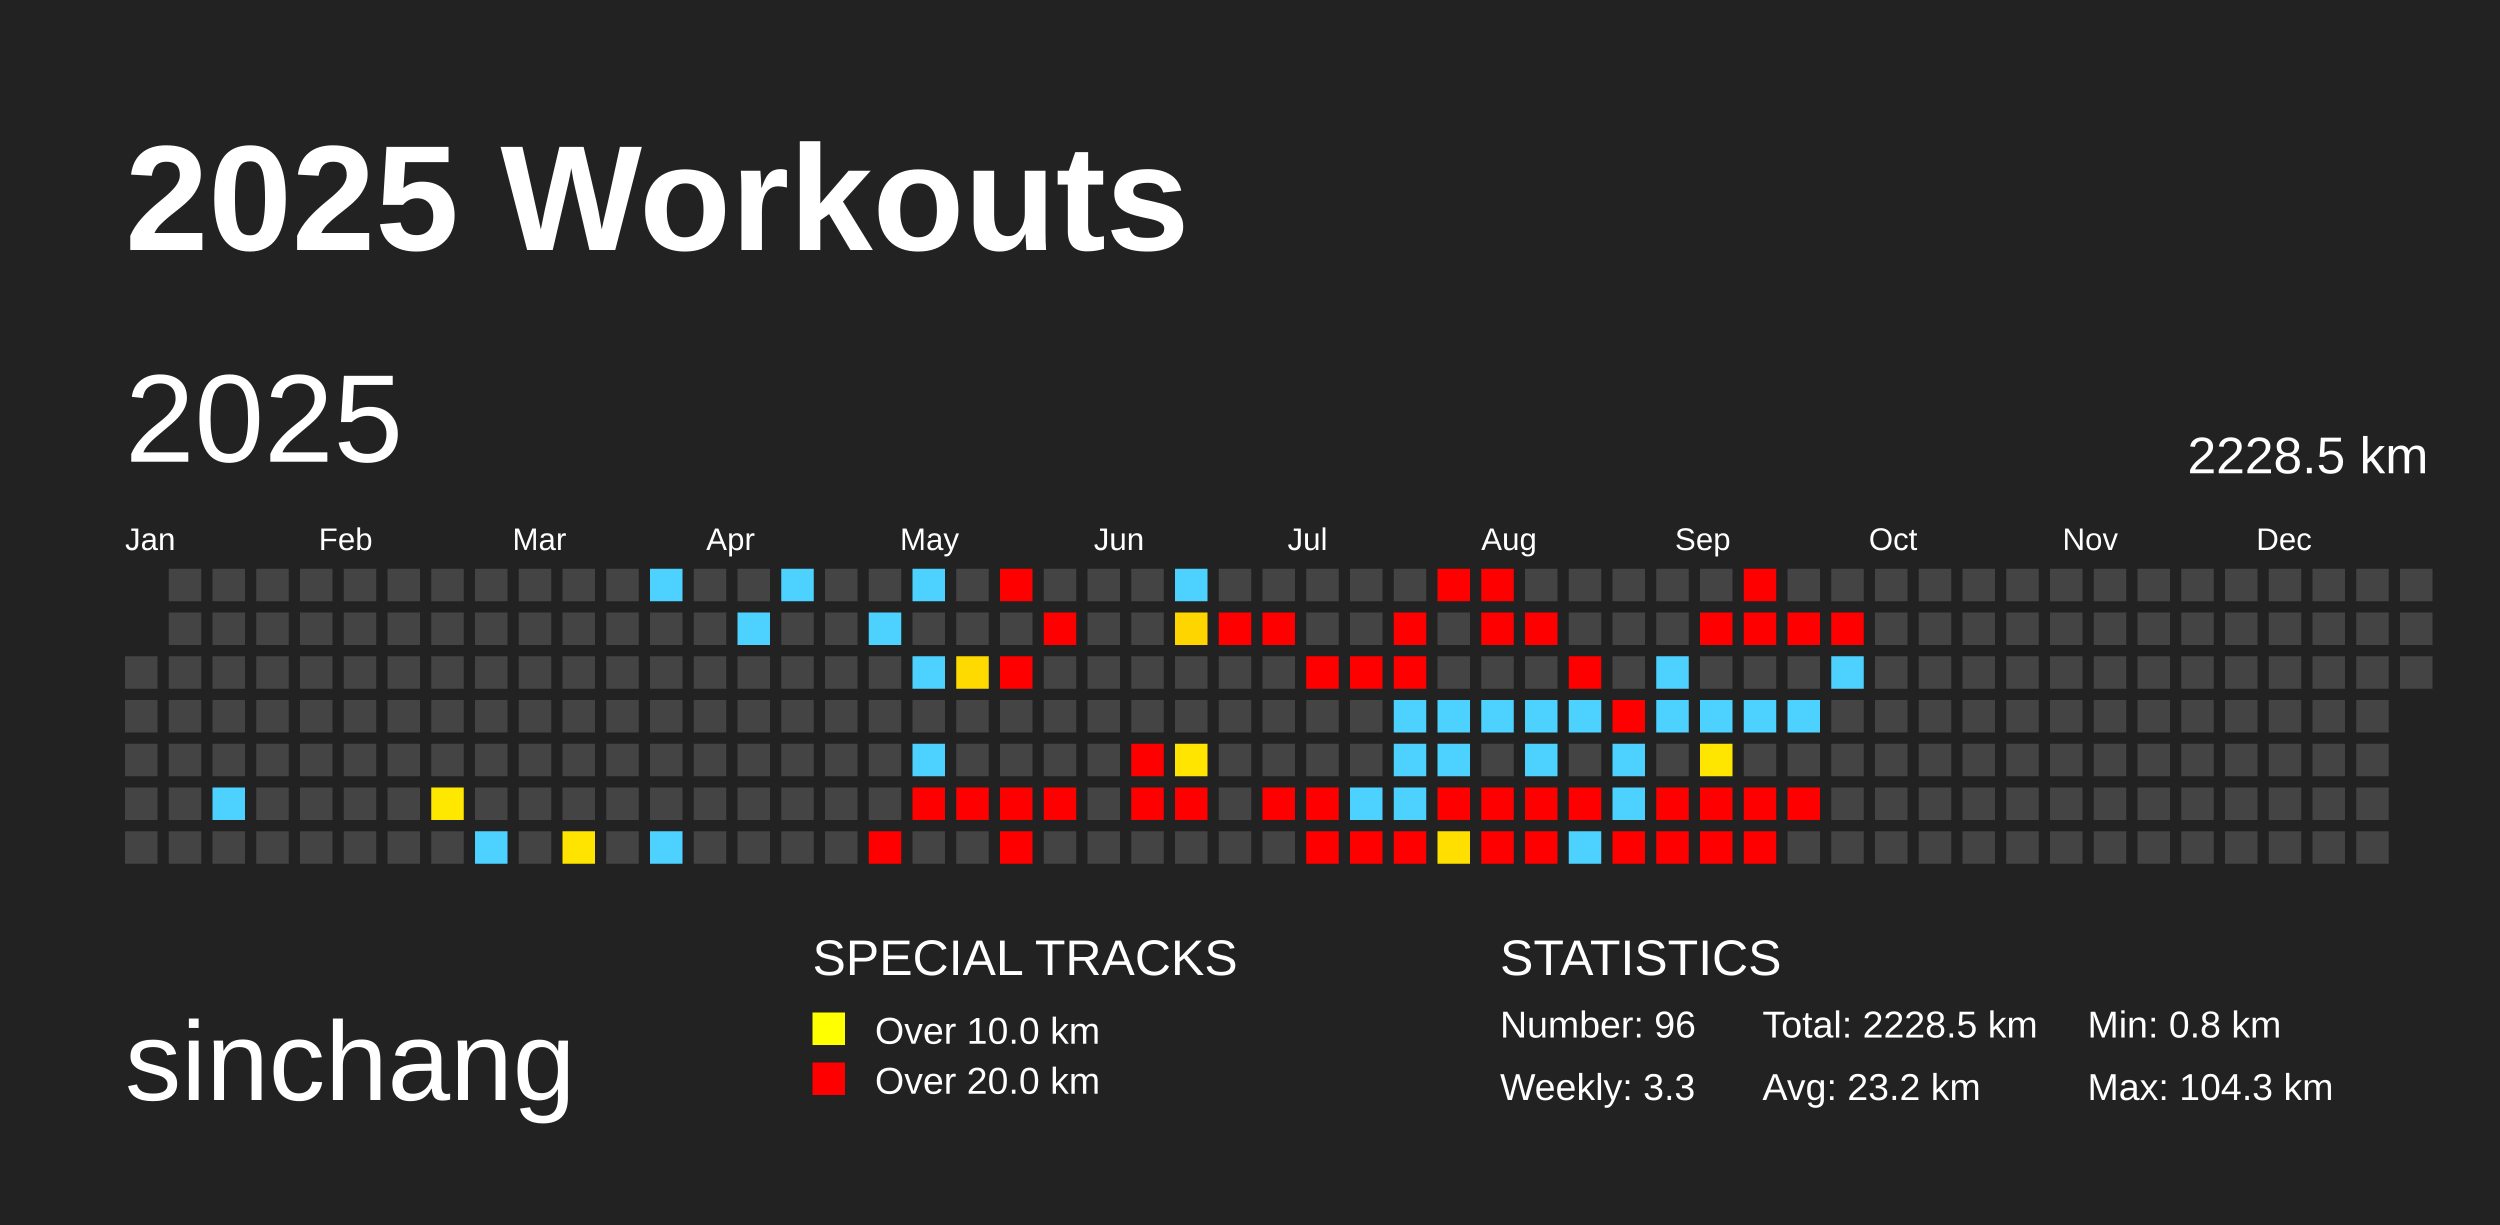
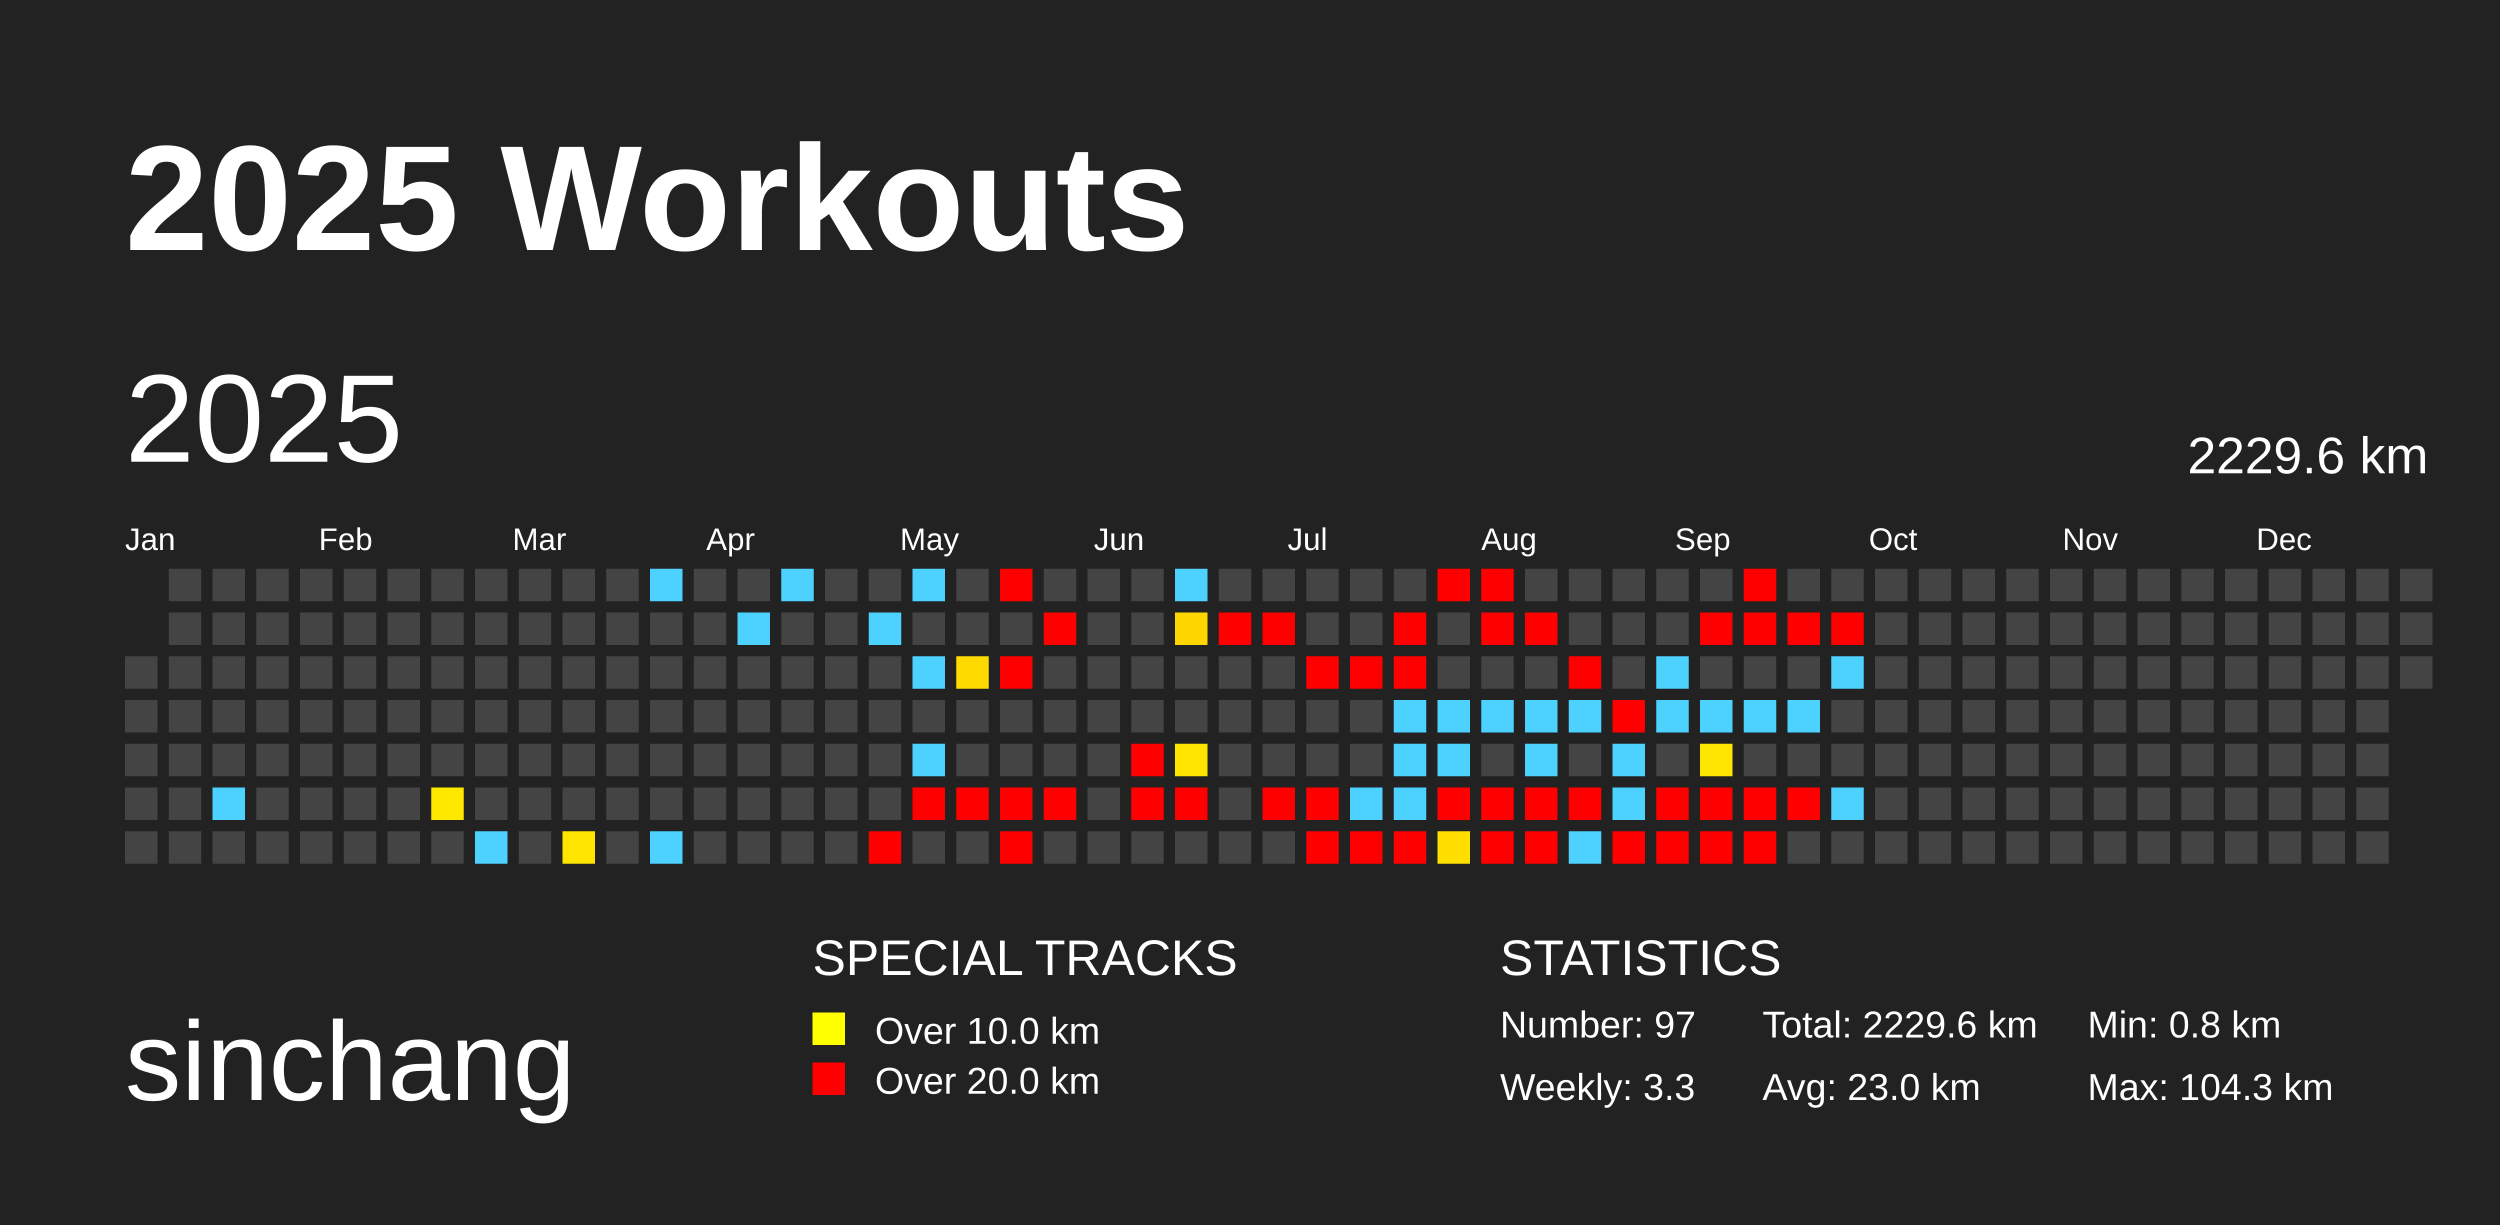
<svg xmlns="http://www.w3.org/2000/svg" baseProfile="full" height="98mm" version="1.1" viewBox="0,0,200,98" width="200mm">
  <defs />
  <rect fill="#222222" height="98" width="200" x="0" y="0" />
  <text fill="#FFFFFF" style="font-size:12px; font-family:Arial; font-weight:bold;" x="10" y="20">2025 Workouts</text>
  <text fill="#FFFFFF" style="font-size:9px; font-family:Arial" x="10" y="88">sinchang</text>
  <text fill="#FFFFFF" style="font-size:4px; font-family:Arial" x="65" y="78">SPECIAL TRACKS</text>
  <rect fill="yellow" height="2.6" width="2.6" x="65" y="81" />
  <text fill="#FFFFFF" style="font-size:3px; font-family:Arial" x="70" y="83.5">Over 10.0 km</text>
  <rect fill="red" height="2.6" width="2.6" x="65" y="85" />
  <text fill="#FFFFFF" style="font-size:3px; font-family:Arial" x="70" y="87.5">Over 20.0 km</text>
  <text fill="#FFFFFF" style="font-size:4px; font-family:Arial" x="120" y="78">STATISTICS</text>
-   <text fill="#FFFFFF" style="font-size:3px; font-family:Arial" x="120" y="83">Number: 96</text>
+   <text fill="#FFFFFF" style="font-size:3px; font-family:Arial" x="120" y="83">Number: 97</text>
  <text fill="#FFFFFF" style="font-size:3px; font-family:Arial" x="120" y="88">Weekly: 3.3</text>
-   <text fill="#FFFFFF" style="font-size:3px; font-family:Arial" x="141" y="83">Total: 2228.5 km</text>
-   <text fill="#FFFFFF" style="font-size:3px; font-family:Arial" x="141" y="88">Avg: 23.2 km</text>
+   <text fill="#FFFFFF" style="font-size:3px; font-family:Arial" x="141" y="83">Total: 2229.6 km</text>
+   <text fill="#FFFFFF" style="font-size:3px; font-family:Arial" x="141" y="88">Avg: 23.0 km</text>
  <text fill="#FFFFFF" style="font-size:3px; font-family:Arial" x="167" y="83">Min: 0.8 km</text>
  <text fill="#FFFFFF" style="font-size:3px; font-family:Arial" x="167" y="88">Max: 104.3 km</text>
  <text dominant-baseline="hanging" fill="#FFFFFF" style="font-size:10.0px; font-family:Arial;" x="10" y="30">2025</text>
-   <text dominant-baseline="hanging" fill="#FFFFFF" style="font-size:4.125px; font-family:Arial;" x="175" y="35">2228.5 km</text>
+   <text dominant-baseline="hanging" fill="#FFFFFF" style="font-size:4.125px; font-family:Arial;" x="175" y="35">2229.6 km</text>
  <text fill="#FFFFFF" style="font-size:2.5px; font-family:Arial" x="10.0" y="44">Jan</text>
  <text fill="#FFFFFF" style="font-size:2.5px; font-family:Arial" x="25.5" y="44">Feb</text>
  <text fill="#FFFFFF" style="font-size:2.5px; font-family:Arial" x="41.0" y="44">Mar</text>
  <text fill="#FFFFFF" style="font-size:2.5px; font-family:Arial" x="56.5" y="44">Apr</text>
  <text fill="#FFFFFF" style="font-size:2.5px; font-family:Arial" x="72.0" y="44">May</text>
  <text fill="#FFFFFF" style="font-size:2.5px; font-family:Arial" x="87.5" y="44">Jun</text>
  <text fill="#FFFFFF" style="font-size:2.5px; font-family:Arial" x="103.0" y="44">Jul</text>
  <text fill="#FFFFFF" style="font-size:2.5px; font-family:Arial" x="118.5" y="44">Aug</text>
  <text fill="#FFFFFF" style="font-size:2.5px; font-family:Arial" x="134.0" y="44">Sep</text>
  <text fill="#FFFFFF" style="font-size:2.5px; font-family:Arial" x="149.5" y="44">Oct</text>
  <text fill="#FFFFFF" style="font-size:2.5px; font-family:Arial" x="165.0" y="44">Nov</text>
  <text fill="#FFFFFF" style="font-size:2.5px; font-family:Arial" x="180.5" y="44">Dec</text>
  <rect fill="#444444" height="2.6" width="2.6" x="10.0" y="52.5" />
  <rect fill="#444444" height="2.6" width="2.6" x="10.0" y="56.0" />
  <rect fill="#444444" height="2.6" width="2.6" x="10.0" y="59.5" />
  <rect fill="#444444" height="2.6" width="2.6" x="10.0" y="63.0" />
  <rect fill="#444444" height="2.6" width="2.6" x="10.0" y="66.5" />
  <rect fill="#444444" height="2.6" width="2.6" x="13.5" y="45.5" />
  <rect fill="#444444" height="2.6" width="2.6" x="13.5" y="49.0" />
  <rect fill="#444444" height="2.6" width="2.6" x="13.5" y="52.5" />
  <rect fill="#444444" height="2.6" width="2.6" x="13.5" y="56.0" />
  <rect fill="#444444" height="2.6" width="2.6" x="13.5" y="59.5" />
  <rect fill="#444444" height="2.6" width="2.6" x="13.5" y="63.0" />
  <rect fill="#444444" height="2.6" width="2.6" x="13.5" y="66.5" />
  <rect fill="#444444" height="2.6" width="2.6" x="17.0" y="45.5" />
  <rect fill="#444444" height="2.6" width="2.6" x="17.0" y="49.0" />
  <rect fill="#444444" height="2.6" width="2.6" x="17.0" y="52.5" />
  <rect fill="#444444" height="2.6" width="2.6" x="17.0" y="56.0" />
  <rect fill="#444444" height="2.6" width="2.6" x="17.0" y="59.5" />
  <rect fill="#4dd2ff" height="2.6" width="2.6" x="17.0" y="63.0" />
  <rect fill="#444444" height="2.6" width="2.6" x="17.0" y="66.5" />
  <rect fill="#444444" height="2.6" width="2.6" x="20.5" y="45.5" />
  <rect fill="#444444" height="2.6" width="2.6" x="20.5" y="49.0" />
  <rect fill="#444444" height="2.6" width="2.6" x="20.5" y="52.5" />
  <rect fill="#444444" height="2.6" width="2.6" x="20.5" y="56.0" />
  <rect fill="#444444" height="2.6" width="2.6" x="20.5" y="59.5" />
  <rect fill="#444444" height="2.6" width="2.6" x="20.5" y="63.0" />
  <rect fill="#444444" height="2.6" width="2.6" x="20.5" y="66.5" />
  <rect fill="#444444" height="2.6" width="2.6" x="24.0" y="45.5" />
  <rect fill="#444444" height="2.6" width="2.6" x="24.0" y="49.0" />
  <rect fill="#444444" height="2.6" width="2.6" x="24.0" y="52.5" />
  <rect fill="#444444" height="2.6" width="2.6" x="24.0" y="56.0" />
  <rect fill="#444444" height="2.6" width="2.6" x="24.0" y="59.5" />
  <rect fill="#444444" height="2.6" width="2.6" x="24.0" y="63.0" />
  <rect fill="#444444" height="2.6" width="2.6" x="24.0" y="66.5" />
  <rect fill="#444444" height="2.6" width="2.6" x="27.5" y="45.5" />
  <rect fill="#444444" height="2.6" width="2.6" x="27.5" y="49.0" />
  <rect fill="#444444" height="2.6" width="2.6" x="27.5" y="52.5" />
  <rect fill="#444444" height="2.6" width="2.6" x="27.5" y="56.0" />
  <rect fill="#444444" height="2.6" width="2.6" x="27.5" y="59.5" />
  <rect fill="#444444" height="2.6" width="2.6" x="27.5" y="63.0" />
  <rect fill="#444444" height="2.6" width="2.6" x="27.5" y="66.5" />
  <rect fill="#444444" height="2.6" width="2.6" x="31.0" y="45.5" />
  <rect fill="#444444" height="2.6" width="2.6" x="31.0" y="49.0" />
  <rect fill="#444444" height="2.6" width="2.6" x="31.0" y="52.5" />
  <rect fill="#444444" height="2.6" width="2.6" x="31.0" y="56.0" />
  <rect fill="#444444" height="2.6" width="2.6" x="31.0" y="59.5" />
  <rect fill="#444444" height="2.6" width="2.6" x="31.0" y="63.0" />
  <rect fill="#444444" height="2.6" width="2.6" x="31.0" y="66.5" />
  <rect fill="#444444" height="2.6" width="2.6" x="34.5" y="45.5" />
  <rect fill="#444444" height="2.6" width="2.6" x="34.5" y="49.0" />
  <rect fill="#444444" height="2.6" width="2.6" x="34.5" y="52.5" />
  <rect fill="#444444" height="2.6" width="2.6" x="34.5" y="56.0" />
  <rect fill="#444444" height="2.6" width="2.6" x="34.5" y="59.5" />
  <rect fill="#ffe800" height="2.6" width="2.6" x="34.5" y="63.0" />
  <rect fill="#444444" height="2.6" width="2.6" x="34.5" y="66.5" />
  <rect fill="#444444" height="2.6" width="2.6" x="38.0" y="45.5" />
  <rect fill="#444444" height="2.6" width="2.6" x="38.0" y="49.0" />
  <rect fill="#444444" height="2.6" width="2.6" x="38.0" y="52.5" />
  <rect fill="#444444" height="2.6" width="2.6" x="38.0" y="56.0" />
  <rect fill="#444444" height="2.6" width="2.6" x="38.0" y="59.5" />
  <rect fill="#444444" height="2.6" width="2.6" x="38.0" y="63.0" />
  <rect fill="#4dd2ff" height="2.6" width="2.6" x="38.0" y="66.5" />
  <rect fill="#444444" height="2.6" width="2.6" x="41.5" y="45.5" />
  <rect fill="#444444" height="2.6" width="2.6" x="41.5" y="49.0" />
  <rect fill="#444444" height="2.6" width="2.6" x="41.5" y="52.5" />
  <rect fill="#444444" height="2.6" width="2.6" x="41.5" y="56.0" />
  <rect fill="#444444" height="2.6" width="2.6" x="41.5" y="59.5" />
  <rect fill="#444444" height="2.6" width="2.6" x="41.5" y="63.0" />
  <rect fill="#444444" height="2.6" width="2.6" x="41.5" y="66.5" />
  <rect fill="#444444" height="2.6" width="2.6" x="45.0" y="45.5" />
  <rect fill="#444444" height="2.6" width="2.6" x="45.0" y="49.0" />
  <rect fill="#444444" height="2.6" width="2.6" x="45.0" y="52.5" />
  <rect fill="#444444" height="2.6" width="2.6" x="45.0" y="56.0" />
  <rect fill="#444444" height="2.6" width="2.6" x="45.0" y="59.5" />
  <rect fill="#444444" height="2.6" width="2.6" x="45.0" y="63.0" />
  <rect fill="#ffe400" height="2.6" width="2.6" x="45.0" y="66.5" />
  <rect fill="#444444" height="2.6" width="2.6" x="48.5" y="45.5" />
  <rect fill="#444444" height="2.6" width="2.6" x="48.5" y="49.0" />
  <rect fill="#444444" height="2.6" width="2.6" x="48.5" y="52.5" />
  <rect fill="#444444" height="2.6" width="2.6" x="48.5" y="56.0" />
  <rect fill="#444444" height="2.6" width="2.6" x="48.5" y="59.5" />
  <rect fill="#444444" height="2.6" width="2.6" x="48.5" y="63.0" />
  <rect fill="#444444" height="2.6" width="2.6" x="48.5" y="66.5" />
  <rect fill="#4dd2ff" height="2.6" width="2.6" x="52.0" y="45.5" />
  <rect fill="#444444" height="2.6" width="2.6" x="52.0" y="49.0" />
  <rect fill="#444444" height="2.6" width="2.6" x="52.0" y="52.5" />
  <rect fill="#444444" height="2.6" width="2.6" x="52.0" y="56.0" />
  <rect fill="#444444" height="2.6" width="2.6" x="52.0" y="59.5" />
  <rect fill="#444444" height="2.6" width="2.6" x="52.0" y="63.0" />
  <rect fill="#4dd2ff" height="2.6" width="2.6" x="52.0" y="66.5" />
  <rect fill="#444444" height="2.6" width="2.6" x="55.5" y="45.5" />
  <rect fill="#444444" height="2.6" width="2.6" x="55.5" y="49.0" />
  <rect fill="#444444" height="2.6" width="2.6" x="55.5" y="52.5" />
  <rect fill="#444444" height="2.6" width="2.6" x="55.5" y="56.0" />
  <rect fill="#444444" height="2.6" width="2.6" x="55.5" y="59.5" />
  <rect fill="#444444" height="2.6" width="2.6" x="55.5" y="63.0" />
  <rect fill="#444444" height="2.6" width="2.6" x="55.5" y="66.5" />
  <rect fill="#444444" height="2.6" width="2.6" x="59.0" y="45.5" />
  <rect fill="#4dd2ff" height="2.6" width="2.6" x="59.0" y="49.0" />
  <rect fill="#444444" height="2.6" width="2.6" x="59.0" y="52.5" />
  <rect fill="#444444" height="2.6" width="2.6" x="59.0" y="56.0" />
  <rect fill="#444444" height="2.6" width="2.6" x="59.0" y="59.5" />
  <rect fill="#444444" height="2.6" width="2.6" x="59.0" y="63.0" />
  <rect fill="#444444" height="2.6" width="2.6" x="59.0" y="66.5" />
  <rect fill="#4dd2ff" height="2.6" width="2.6" x="62.5" y="45.5" />
  <rect fill="#444444" height="2.6" width="2.6" x="62.5" y="49.0" />
  <rect fill="#444444" height="2.6" width="2.6" x="62.5" y="52.5" />
  <rect fill="#444444" height="2.6" width="2.6" x="62.5" y="56.0" />
  <rect fill="#444444" height="2.6" width="2.6" x="62.5" y="59.5" />
  <rect fill="#444444" height="2.6" width="2.6" x="62.5" y="63.0" />
  <rect fill="#444444" height="2.6" width="2.6" x="62.5" y="66.5" />
  <rect fill="#444444" height="2.6" width="2.6" x="66.0" y="45.5" />
  <rect fill="#444444" height="2.6" width="2.6" x="66.0" y="49.0" />
  <rect fill="#444444" height="2.6" width="2.6" x="66.0" y="52.5" />
  <rect fill="#444444" height="2.6" width="2.6" x="66.0" y="56.0" />
  <rect fill="#444444" height="2.6" width="2.6" x="66.0" y="59.5" />
  <rect fill="#444444" height="2.6" width="2.6" x="66.0" y="63.0" />
  <rect fill="#444444" height="2.6" width="2.6" x="66.0" y="66.5" />
  <rect fill="#444444" height="2.6" width="2.6" x="69.5" y="45.5" />
  <rect fill="#4dd2ff" height="2.6" width="2.6" x="69.5" y="49.0" />
  <rect fill="#444444" height="2.6" width="2.6" x="69.5" y="52.5" />
  <rect fill="#444444" height="2.6" width="2.6" x="69.5" y="56.0" />
  <rect fill="#444444" height="2.6" width="2.6" x="69.5" y="59.5" />
  <rect fill="#444444" height="2.6" width="2.6" x="69.5" y="63.0" />
  <rect fill="red" height="2.6" width="2.6" x="69.5" y="66.5" />
  <rect fill="#4dd2ff" height="2.6" width="2.6" x="73.0" y="45.5" />
  <rect fill="#444444" height="2.6" width="2.6" x="73.0" y="49.0" />
  <rect fill="#4dd2ff" height="2.6" width="2.6" x="73.0" y="52.5" />
  <rect fill="#444444" height="2.6" width="2.6" x="73.0" y="56.0" />
  <rect fill="#4dd2ff" height="2.6" width="2.6" x="73.0" y="59.5" />
  <rect fill="red" height="2.6" width="2.6" x="73.0" y="63.0" />
  <rect fill="#444444" height="2.6" width="2.6" x="73.0" y="66.5" />
  <rect fill="#444444" height="2.6" width="2.6" x="76.5" y="45.5" />
  <rect fill="#444444" height="2.6" width="2.6" x="76.5" y="49.0" />
  <rect fill="#ffda00" height="2.6" width="2.6" x="76.5" y="52.5" />
  <rect fill="#444444" height="2.6" width="2.6" x="76.5" y="56.0" />
  <rect fill="#444444" height="2.6" width="2.6" x="76.5" y="59.5" />
  <rect fill="red" height="2.6" width="2.6" x="76.5" y="63.0" />
  <rect fill="#444444" height="2.6" width="2.6" x="76.5" y="66.5" />
  <rect fill="red" height="2.6" width="2.6" x="80.0" y="45.5" />
  <rect fill="#444444" height="2.6" width="2.6" x="80.0" y="49.0" />
  <rect fill="red" height="2.6" width="2.6" x="80.0" y="52.5" />
  <rect fill="#444444" height="2.6" width="2.6" x="80.0" y="56.0" />
  <rect fill="#444444" height="2.6" width="2.6" x="80.0" y="59.5" />
  <rect fill="red" height="2.6" width="2.6" x="80.0" y="63.0" />
  <rect fill="red" height="2.6" width="2.6" x="80.0" y="66.5" />
  <rect fill="#444444" height="2.6" width="2.6" x="83.5" y="45.5" />
  <rect fill="red" height="2.6" width="2.6" x="83.5" y="49.0" />
  <rect fill="#444444" height="2.6" width="2.6" x="83.5" y="52.5" />
  <rect fill="#444444" height="2.6" width="2.6" x="83.5" y="56.0" />
  <rect fill="#444444" height="2.6" width="2.6" x="83.5" y="59.5" />
  <rect fill="red" height="2.6" width="2.6" x="83.5" y="63.0" />
  <rect fill="#444444" height="2.6" width="2.6" x="83.5" y="66.5" />
  <rect fill="#444444" height="2.6" width="2.6" x="87.0" y="45.5" />
  <rect fill="#444444" height="2.6" width="2.6" x="87.0" y="49.0" />
  <rect fill="#444444" height="2.6" width="2.6" x="87.0" y="52.5" />
  <rect fill="#444444" height="2.6" width="2.6" x="87.0" y="56.0" />
  <rect fill="#444444" height="2.6" width="2.6" x="87.0" y="59.5" />
  <rect fill="#444444" height="2.6" width="2.6" x="87.0" y="63.0" />
  <rect fill="#444444" height="2.6" width="2.6" x="87.0" y="66.5" />
  <rect fill="#444444" height="2.6" width="2.6" x="90.5" y="45.5" />
  <rect fill="#444444" height="2.6" width="2.6" x="90.5" y="49.0" />
  <rect fill="#444444" height="2.6" width="2.6" x="90.5" y="52.5" />
  <rect fill="#444444" height="2.6" width="2.6" x="90.5" y="56.0" />
  <rect fill="red" height="2.6" width="2.6" x="90.5" y="59.5" />
  <rect fill="red" height="2.6" width="2.6" x="90.5" y="63.0" />
  <rect fill="#444444" height="2.6" width="2.6" x="90.5" y="66.5" />
  <rect fill="#4dd2ff" height="2.6" width="2.6" x="94.0" y="45.5" />
  <rect fill="#ffd500" height="2.6" width="2.6" x="94.0" y="49.0" />
  <rect fill="#444444" height="2.6" width="2.6" x="94.0" y="52.5" />
  <rect fill="#444444" height="2.6" width="2.6" x="94.0" y="56.0" />
  <rect fill="#ffe500" height="2.6" width="2.6" x="94.0" y="59.5" />
  <rect fill="red" height="2.6" width="2.6" x="94.0" y="63.0" />
  <rect fill="#444444" height="2.6" width="2.6" x="94.0" y="66.5" />
  <rect fill="#444444" height="2.6" width="2.6" x="97.5" y="45.5" />
  <rect fill="red" height="2.6" width="2.6" x="97.5" y="49.0" />
  <rect fill="#444444" height="2.6" width="2.6" x="97.5" y="52.5" />
  <rect fill="#444444" height="2.6" width="2.6" x="97.5" y="56.0" />
  <rect fill="#444444" height="2.6" width="2.6" x="97.5" y="59.5" />
  <rect fill="#444444" height="2.6" width="2.6" x="97.5" y="63.0" />
  <rect fill="#444444" height="2.6" width="2.6" x="97.5" y="66.5" />
  <rect fill="#444444" height="2.6" width="2.6" x="101.0" y="45.5" />
  <rect fill="red" height="2.6" width="2.6" x="101.0" y="49.0" />
  <rect fill="#444444" height="2.6" width="2.6" x="101.0" y="52.5" />
  <rect fill="#444444" height="2.6" width="2.6" x="101.0" y="56.0" />
  <rect fill="#444444" height="2.6" width="2.6" x="101.0" y="59.5" />
  <rect fill="red" height="2.6" width="2.6" x="101.0" y="63.0" />
  <rect fill="#444444" height="2.6" width="2.6" x="101.0" y="66.5" />
  <rect fill="#444444" height="2.6" width="2.6" x="104.5" y="45.5" />
  <rect fill="#444444" height="2.6" width="2.6" x="104.5" y="49.0" />
  <rect fill="red" height="2.6" width="2.6" x="104.5" y="52.5" />
  <rect fill="#444444" height="2.6" width="2.6" x="104.5" y="56.0" />
  <rect fill="#444444" height="2.6" width="2.6" x="104.5" y="59.5" />
  <rect fill="red" height="2.6" width="2.6" x="104.5" y="63.0" />
  <rect fill="red" height="2.6" width="2.6" x="104.5" y="66.5" />
  <rect fill="#444444" height="2.6" width="2.6" x="108.0" y="45.5" />
  <rect fill="#444444" height="2.6" width="2.6" x="108.0" y="49.0" />
  <rect fill="red" height="2.6" width="2.6" x="108.0" y="52.5" />
  <rect fill="#444444" height="2.6" width="2.6" x="108.0" y="56.0" />
  <rect fill="#444444" height="2.6" width="2.6" x="108.0" y="59.5" />
  <rect fill="#4dd2ff" height="2.6" width="2.6" x="108.0" y="63.0" />
  <rect fill="red" height="2.6" width="2.6" x="108.0" y="66.5" />
  <rect fill="#444444" height="2.6" width="2.6" x="111.5" y="45.5" />
  <rect fill="red" height="2.6" width="2.6" x="111.5" y="49.0" />
  <rect fill="red" height="2.6" width="2.6" x="111.5" y="52.5" />
  <rect fill="#4dd2ff" height="2.6" width="2.6" x="111.5" y="56.0" />
  <rect fill="#4dd2ff" height="2.6" width="2.6" x="111.5" y="59.5" />
  <rect fill="#4dd2ff" height="2.6" width="2.6" x="111.5" y="63.0" />
  <rect fill="red" height="2.6" width="2.6" x="111.5" y="66.5" />
  <rect fill="red" height="2.6" width="2.6" x="115.0" y="45.5" />
  <rect fill="#444444" height="2.6" width="2.6" x="115.0" y="49.0" />
  <rect fill="#444444" height="2.6" width="2.6" x="115.0" y="52.5" />
  <rect fill="#4dd2ff" height="2.6" width="2.6" x="115.0" y="56.0" />
  <rect fill="#4dd2ff" height="2.6" width="2.6" x="115.0" y="59.5" />
  <rect fill="red" height="2.6" width="2.6" x="115.0" y="63.0" />
  <rect fill="#ffdf00" height="2.6" width="2.6" x="115.0" y="66.5" />
  <rect fill="red" height="2.6" width="2.6" x="118.5" y="45.5" />
  <rect fill="red" height="2.6" width="2.6" x="118.5" y="49.0" />
  <rect fill="#444444" height="2.6" width="2.6" x="118.5" y="52.5" />
  <rect fill="#4dd2ff" height="2.6" width="2.6" x="118.5" y="56.0" />
  <rect fill="#444444" height="2.6" width="2.6" x="118.5" y="59.5" />
  <rect fill="red" height="2.6" width="2.6" x="118.5" y="63.0" />
  <rect fill="red" height="2.6" width="2.6" x="118.5" y="66.5" />
  <rect fill="#444444" height="2.6" width="2.6" x="122.0" y="45.5" />
  <rect fill="red" height="2.6" width="2.6" x="122.0" y="49.0" />
  <rect fill="#444444" height="2.6" width="2.6" x="122.0" y="52.5" />
  <rect fill="#4dd2ff" height="2.6" width="2.6" x="122.0" y="56.0" />
  <rect fill="#4dd2ff" height="2.6" width="2.6" x="122.0" y="59.5" />
  <rect fill="red" height="2.6" width="2.6" x="122.0" y="63.0" />
  <rect fill="red" height="2.6" width="2.6" x="122.0" y="66.5" />
  <rect fill="#444444" height="2.6" width="2.6" x="125.5" y="45.5" />
  <rect fill="#444444" height="2.6" width="2.6" x="125.5" y="49.0" />
  <rect fill="red" height="2.6" width="2.6" x="125.5" y="52.5" />
  <rect fill="#4dd2ff" height="2.6" width="2.6" x="125.5" y="56.0" />
  <rect fill="#444444" height="2.6" width="2.6" x="125.5" y="59.5" />
  <rect fill="red" height="2.6" width="2.6" x="125.5" y="63.0" />
  <rect fill="#4dd2ff" height="2.6" width="2.6" x="125.5" y="66.5" />
  <rect fill="#444444" height="2.6" width="2.6" x="129.0" y="45.5" />
  <rect fill="#444444" height="2.6" width="2.6" x="129.0" y="49.0" />
  <rect fill="#444444" height="2.6" width="2.6" x="129.0" y="52.5" />
  <rect fill="red" height="2.6" width="2.6" x="129.0" y="56.0" />
  <rect fill="#4dd2ff" height="2.6" width="2.6" x="129.0" y="59.5" />
  <rect fill="#4dd2ff" height="2.6" width="2.6" x="129.0" y="63.0" />
  <rect fill="red" height="2.6" width="2.6" x="129.0" y="66.5" />
  <rect fill="#444444" height="2.6" width="2.6" x="132.5" y="45.5" />
  <rect fill="#444444" height="2.6" width="2.6" x="132.5" y="49.0" />
  <rect fill="#4dd2ff" height="2.6" width="2.6" x="132.5" y="52.5" />
  <rect fill="#4dd2ff" height="2.6" width="2.6" x="132.5" y="56.0" />
  <rect fill="#444444" height="2.6" width="2.6" x="132.5" y="59.5" />
  <rect fill="red" height="2.6" width="2.6" x="132.5" y="63.0" />
  <rect fill="red" height="2.6" width="2.6" x="132.5" y="66.5" />
  <rect fill="#444444" height="2.6" width="2.6" x="136.0" y="45.5" />
  <rect fill="red" height="2.6" width="2.6" x="136.0" y="49.0" />
  <rect fill="#444444" height="2.6" width="2.6" x="136.0" y="52.5" />
  <rect fill="#4dd2ff" height="2.6" width="2.6" x="136.0" y="56.0" />
  <rect fill="#ffe600" height="2.6" width="2.6" x="136.0" y="59.5" />
  <rect fill="red" height="2.6" width="2.6" x="136.0" y="63.0" />
  <rect fill="red" height="2.6" width="2.6" x="136.0" y="66.5" />
  <rect fill="red" height="2.6" width="2.6" x="139.5" y="45.5" />
  <rect fill="red" height="2.6" width="2.6" x="139.5" y="49.0" />
  <rect fill="#444444" height="2.6" width="2.6" x="139.5" y="52.5" />
  <rect fill="#4dd2ff" height="2.6" width="2.6" x="139.5" y="56.0" />
  <rect fill="#444444" height="2.6" width="2.6" x="139.5" y="59.5" />
  <rect fill="red" height="2.6" width="2.6" x="139.5" y="63.0" />
  <rect fill="red" height="2.6" width="2.6" x="139.5" y="66.5" />
  <rect fill="#444444" height="2.6" width="2.6" x="143.0" y="45.5" />
  <rect fill="red" height="2.6" width="2.6" x="143.0" y="49.0" />
  <rect fill="#444444" height="2.6" width="2.6" x="143.0" y="52.5" />
  <rect fill="#4dd2ff" height="2.6" width="2.6" x="143.0" y="56.0" />
  <rect fill="#444444" height="2.6" width="2.6" x="143.0" y="59.5" />
  <rect fill="red" height="2.6" width="2.6" x="143.0" y="63.0" />
  <rect fill="#444444" height="2.6" width="2.6" x="143.0" y="66.5" />
  <rect fill="#444444" height="2.6" width="2.6" x="146.5" y="45.5" />
  <rect fill="red" height="2.6" width="2.6" x="146.5" y="49.0" />
  <rect fill="#4dd2ff" height="2.6" width="2.6" x="146.5" y="52.5" />
  <rect fill="#444444" height="2.6" width="2.6" x="146.5" y="56.0" />
  <rect fill="#444444" height="2.6" width="2.6" x="146.5" y="59.5" />
-   <rect fill="#444444" height="2.6" width="2.6" x="146.5" y="63.0" />
+   <rect fill="#4dd2ff" height="2.6" width="2.6" x="146.5" y="63.0" />
  <rect fill="#444444" height="2.6" width="2.6" x="146.5" y="66.5" />
  <rect fill="#444444" height="2.6" width="2.6" x="150.0" y="45.5" />
  <rect fill="#444444" height="2.6" width="2.6" x="150.0" y="49.0" />
  <rect fill="#444444" height="2.6" width="2.6" x="150.0" y="52.5" />
  <rect fill="#444444" height="2.6" width="2.6" x="150.0" y="56.0" />
  <rect fill="#444444" height="2.6" width="2.6" x="150.0" y="59.5" />
  <rect fill="#444444" height="2.6" width="2.6" x="150.0" y="63.0" />
  <rect fill="#444444" height="2.6" width="2.6" x="150.0" y="66.5" />
  <rect fill="#444444" height="2.6" width="2.6" x="153.5" y="45.5" />
  <rect fill="#444444" height="2.6" width="2.6" x="153.5" y="49.0" />
  <rect fill="#444444" height="2.6" width="2.6" x="153.5" y="52.5" />
  <rect fill="#444444" height="2.6" width="2.6" x="153.5" y="56.0" />
  <rect fill="#444444" height="2.6" width="2.6" x="153.5" y="59.5" />
  <rect fill="#444444" height="2.6" width="2.6" x="153.5" y="63.0" />
  <rect fill="#444444" height="2.6" width="2.6" x="153.5" y="66.5" />
  <rect fill="#444444" height="2.6" width="2.6" x="157.0" y="45.5" />
  <rect fill="#444444" height="2.6" width="2.6" x="157.0" y="49.0" />
  <rect fill="#444444" height="2.6" width="2.6" x="157.0" y="52.5" />
  <rect fill="#444444" height="2.6" width="2.6" x="157.0" y="56.0" />
  <rect fill="#444444" height="2.6" width="2.6" x="157.0" y="59.5" />
  <rect fill="#444444" height="2.6" width="2.6" x="157.0" y="63.0" />
  <rect fill="#444444" height="2.6" width="2.6" x="157.0" y="66.5" />
  <rect fill="#444444" height="2.6" width="2.6" x="160.5" y="45.5" />
  <rect fill="#444444" height="2.6" width="2.6" x="160.5" y="49.0" />
  <rect fill="#444444" height="2.6" width="2.6" x="160.5" y="52.5" />
  <rect fill="#444444" height="2.6" width="2.6" x="160.5" y="56.0" />
  <rect fill="#444444" height="2.6" width="2.6" x="160.5" y="59.5" />
  <rect fill="#444444" height="2.6" width="2.6" x="160.5" y="63.0" />
  <rect fill="#444444" height="2.6" width="2.6" x="160.5" y="66.5" />
  <rect fill="#444444" height="2.6" width="2.6" x="164.0" y="45.5" />
  <rect fill="#444444" height="2.6" width="2.6" x="164.0" y="49.0" />
  <rect fill="#444444" height="2.6" width="2.6" x="164.0" y="52.5" />
  <rect fill="#444444" height="2.6" width="2.6" x="164.0" y="56.0" />
  <rect fill="#444444" height="2.6" width="2.6" x="164.0" y="59.5" />
  <rect fill="#444444" height="2.6" width="2.6" x="164.0" y="63.0" />
  <rect fill="#444444" height="2.6" width="2.6" x="164.0" y="66.5" />
  <rect fill="#444444" height="2.6" width="2.6" x="167.5" y="45.5" />
  <rect fill="#444444" height="2.6" width="2.6" x="167.5" y="49.0" />
  <rect fill="#444444" height="2.6" width="2.6" x="167.5" y="52.5" />
  <rect fill="#444444" height="2.6" width="2.6" x="167.5" y="56.0" />
  <rect fill="#444444" height="2.6" width="2.6" x="167.5" y="59.5" />
  <rect fill="#444444" height="2.6" width="2.6" x="167.5" y="63.0" />
  <rect fill="#444444" height="2.6" width="2.6" x="167.5" y="66.5" />
  <rect fill="#444444" height="2.6" width="2.6" x="171.0" y="45.5" />
  <rect fill="#444444" height="2.6" width="2.6" x="171.0" y="49.0" />
  <rect fill="#444444" height="2.6" width="2.6" x="171.0" y="52.5" />
  <rect fill="#444444" height="2.6" width="2.6" x="171.0" y="56.0" />
  <rect fill="#444444" height="2.6" width="2.6" x="171.0" y="59.5" />
  <rect fill="#444444" height="2.6" width="2.6" x="171.0" y="63.0" />
  <rect fill="#444444" height="2.6" width="2.6" x="171.0" y="66.5" />
  <rect fill="#444444" height="2.6" width="2.6" x="174.5" y="45.5" />
  <rect fill="#444444" height="2.6" width="2.6" x="174.5" y="49.0" />
  <rect fill="#444444" height="2.6" width="2.6" x="174.5" y="52.5" />
  <rect fill="#444444" height="2.6" width="2.6" x="174.5" y="56.0" />
  <rect fill="#444444" height="2.6" width="2.6" x="174.5" y="59.5" />
  <rect fill="#444444" height="2.6" width="2.6" x="174.5" y="63.0" />
  <rect fill="#444444" height="2.6" width="2.6" x="174.5" y="66.5" />
  <rect fill="#444444" height="2.6" width="2.6" x="178.0" y="45.5" />
  <rect fill="#444444" height="2.6" width="2.6" x="178.0" y="49.0" />
  <rect fill="#444444" height="2.6" width="2.6" x="178.0" y="52.5" />
  <rect fill="#444444" height="2.6" width="2.6" x="178.0" y="56.0" />
  <rect fill="#444444" height="2.6" width="2.6" x="178.0" y="59.5" />
  <rect fill="#444444" height="2.6" width="2.6" x="178.0" y="63.0" />
  <rect fill="#444444" height="2.6" width="2.6" x="178.0" y="66.5" />
  <rect fill="#444444" height="2.6" width="2.6" x="181.5" y="45.5" />
  <rect fill="#444444" height="2.6" width="2.6" x="181.5" y="49.0" />
  <rect fill="#444444" height="2.6" width="2.6" x="181.5" y="52.5" />
  <rect fill="#444444" height="2.6" width="2.6" x="181.5" y="56.0" />
  <rect fill="#444444" height="2.6" width="2.6" x="181.5" y="59.5" />
  <rect fill="#444444" height="2.6" width="2.6" x="181.5" y="63.0" />
  <rect fill="#444444" height="2.6" width="2.6" x="181.5" y="66.5" />
  <rect fill="#444444" height="2.6" width="2.6" x="185.0" y="45.5" />
  <rect fill="#444444" height="2.6" width="2.6" x="185.0" y="49.0" />
  <rect fill="#444444" height="2.6" width="2.6" x="185.0" y="52.5" />
  <rect fill="#444444" height="2.6" width="2.6" x="185.0" y="56.0" />
  <rect fill="#444444" height="2.6" width="2.6" x="185.0" y="59.5" />
  <rect fill="#444444" height="2.6" width="2.6" x="185.0" y="63.0" />
  <rect fill="#444444" height="2.6" width="2.6" x="185.0" y="66.5" />
  <rect fill="#444444" height="2.6" width="2.6" x="188.5" y="45.5" />
  <rect fill="#444444" height="2.6" width="2.6" x="188.5" y="49.0" />
  <rect fill="#444444" height="2.6" width="2.6" x="188.5" y="52.5" />
  <rect fill="#444444" height="2.6" width="2.6" x="188.5" y="56.0" />
  <rect fill="#444444" height="2.6" width="2.6" x="188.5" y="59.5" />
  <rect fill="#444444" height="2.6" width="2.6" x="188.5" y="63.0" />
  <rect fill="#444444" height="2.6" width="2.6" x="188.5" y="66.5" />
  <rect fill="#444444" height="2.6" width="2.6" x="192.0" y="45.5" />
  <rect fill="#444444" height="2.6" width="2.6" x="192.0" y="49.0" />
  <rect fill="#444444" height="2.6" width="2.6" x="192.0" y="52.5" />
</svg>
